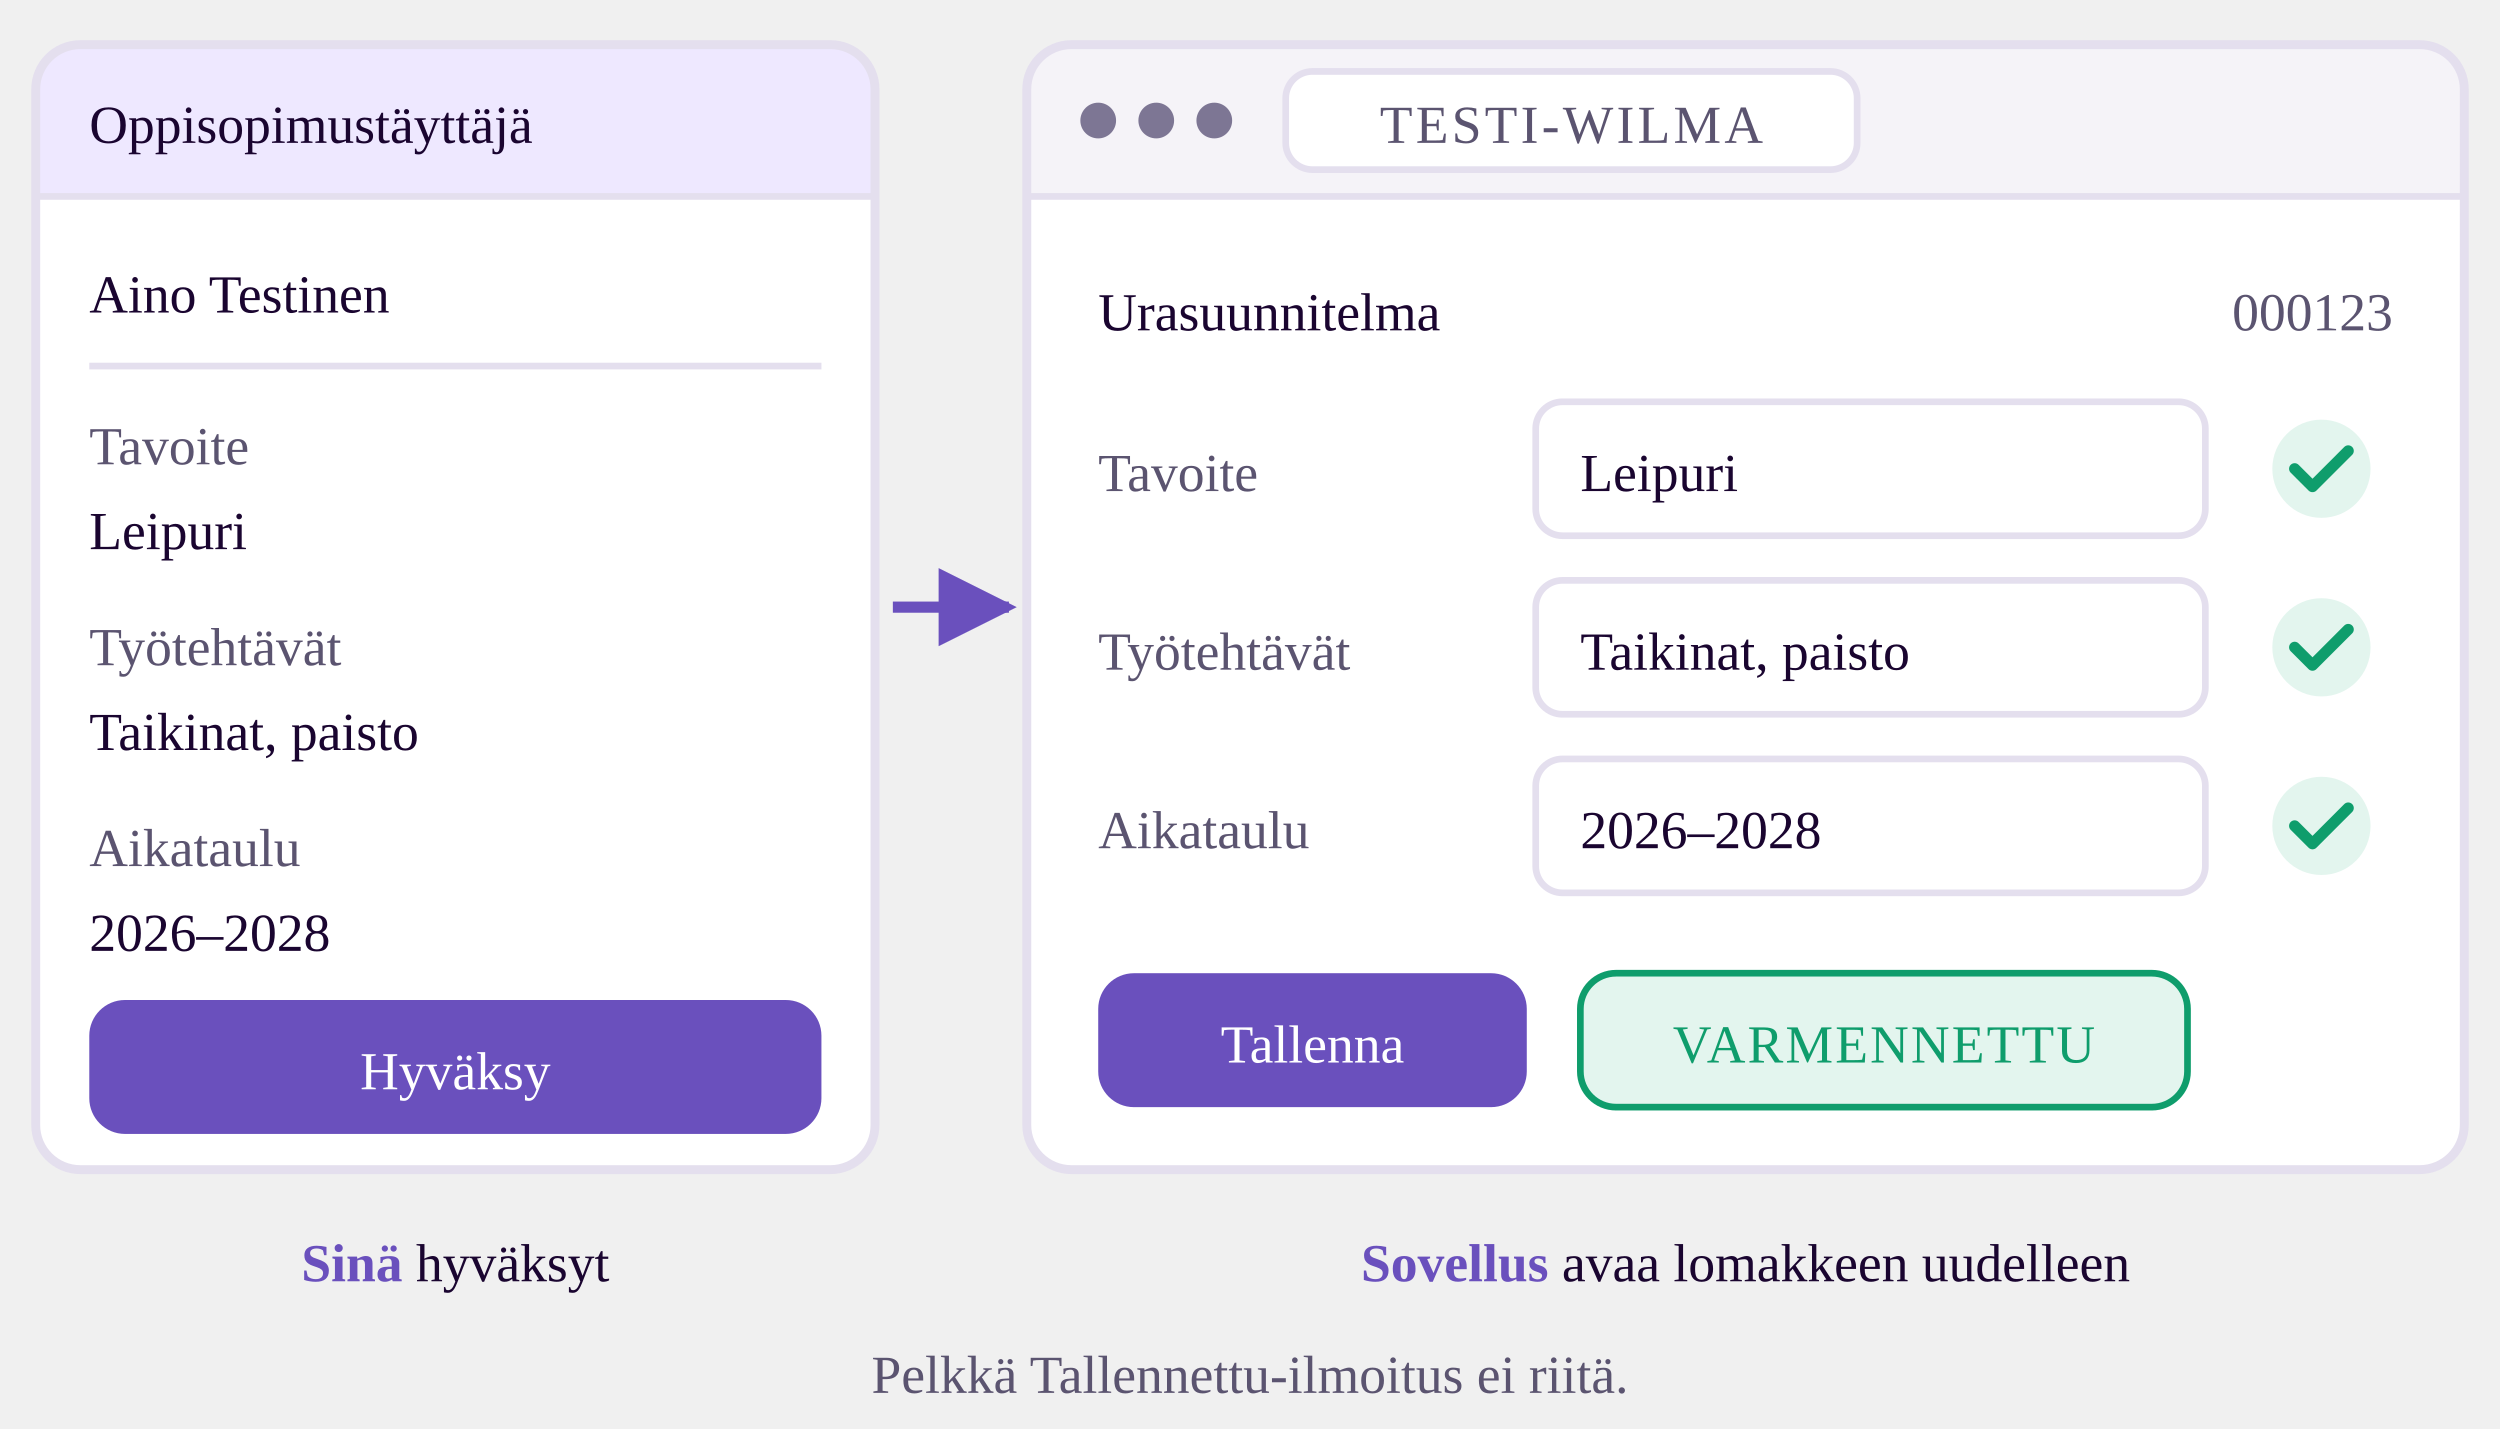
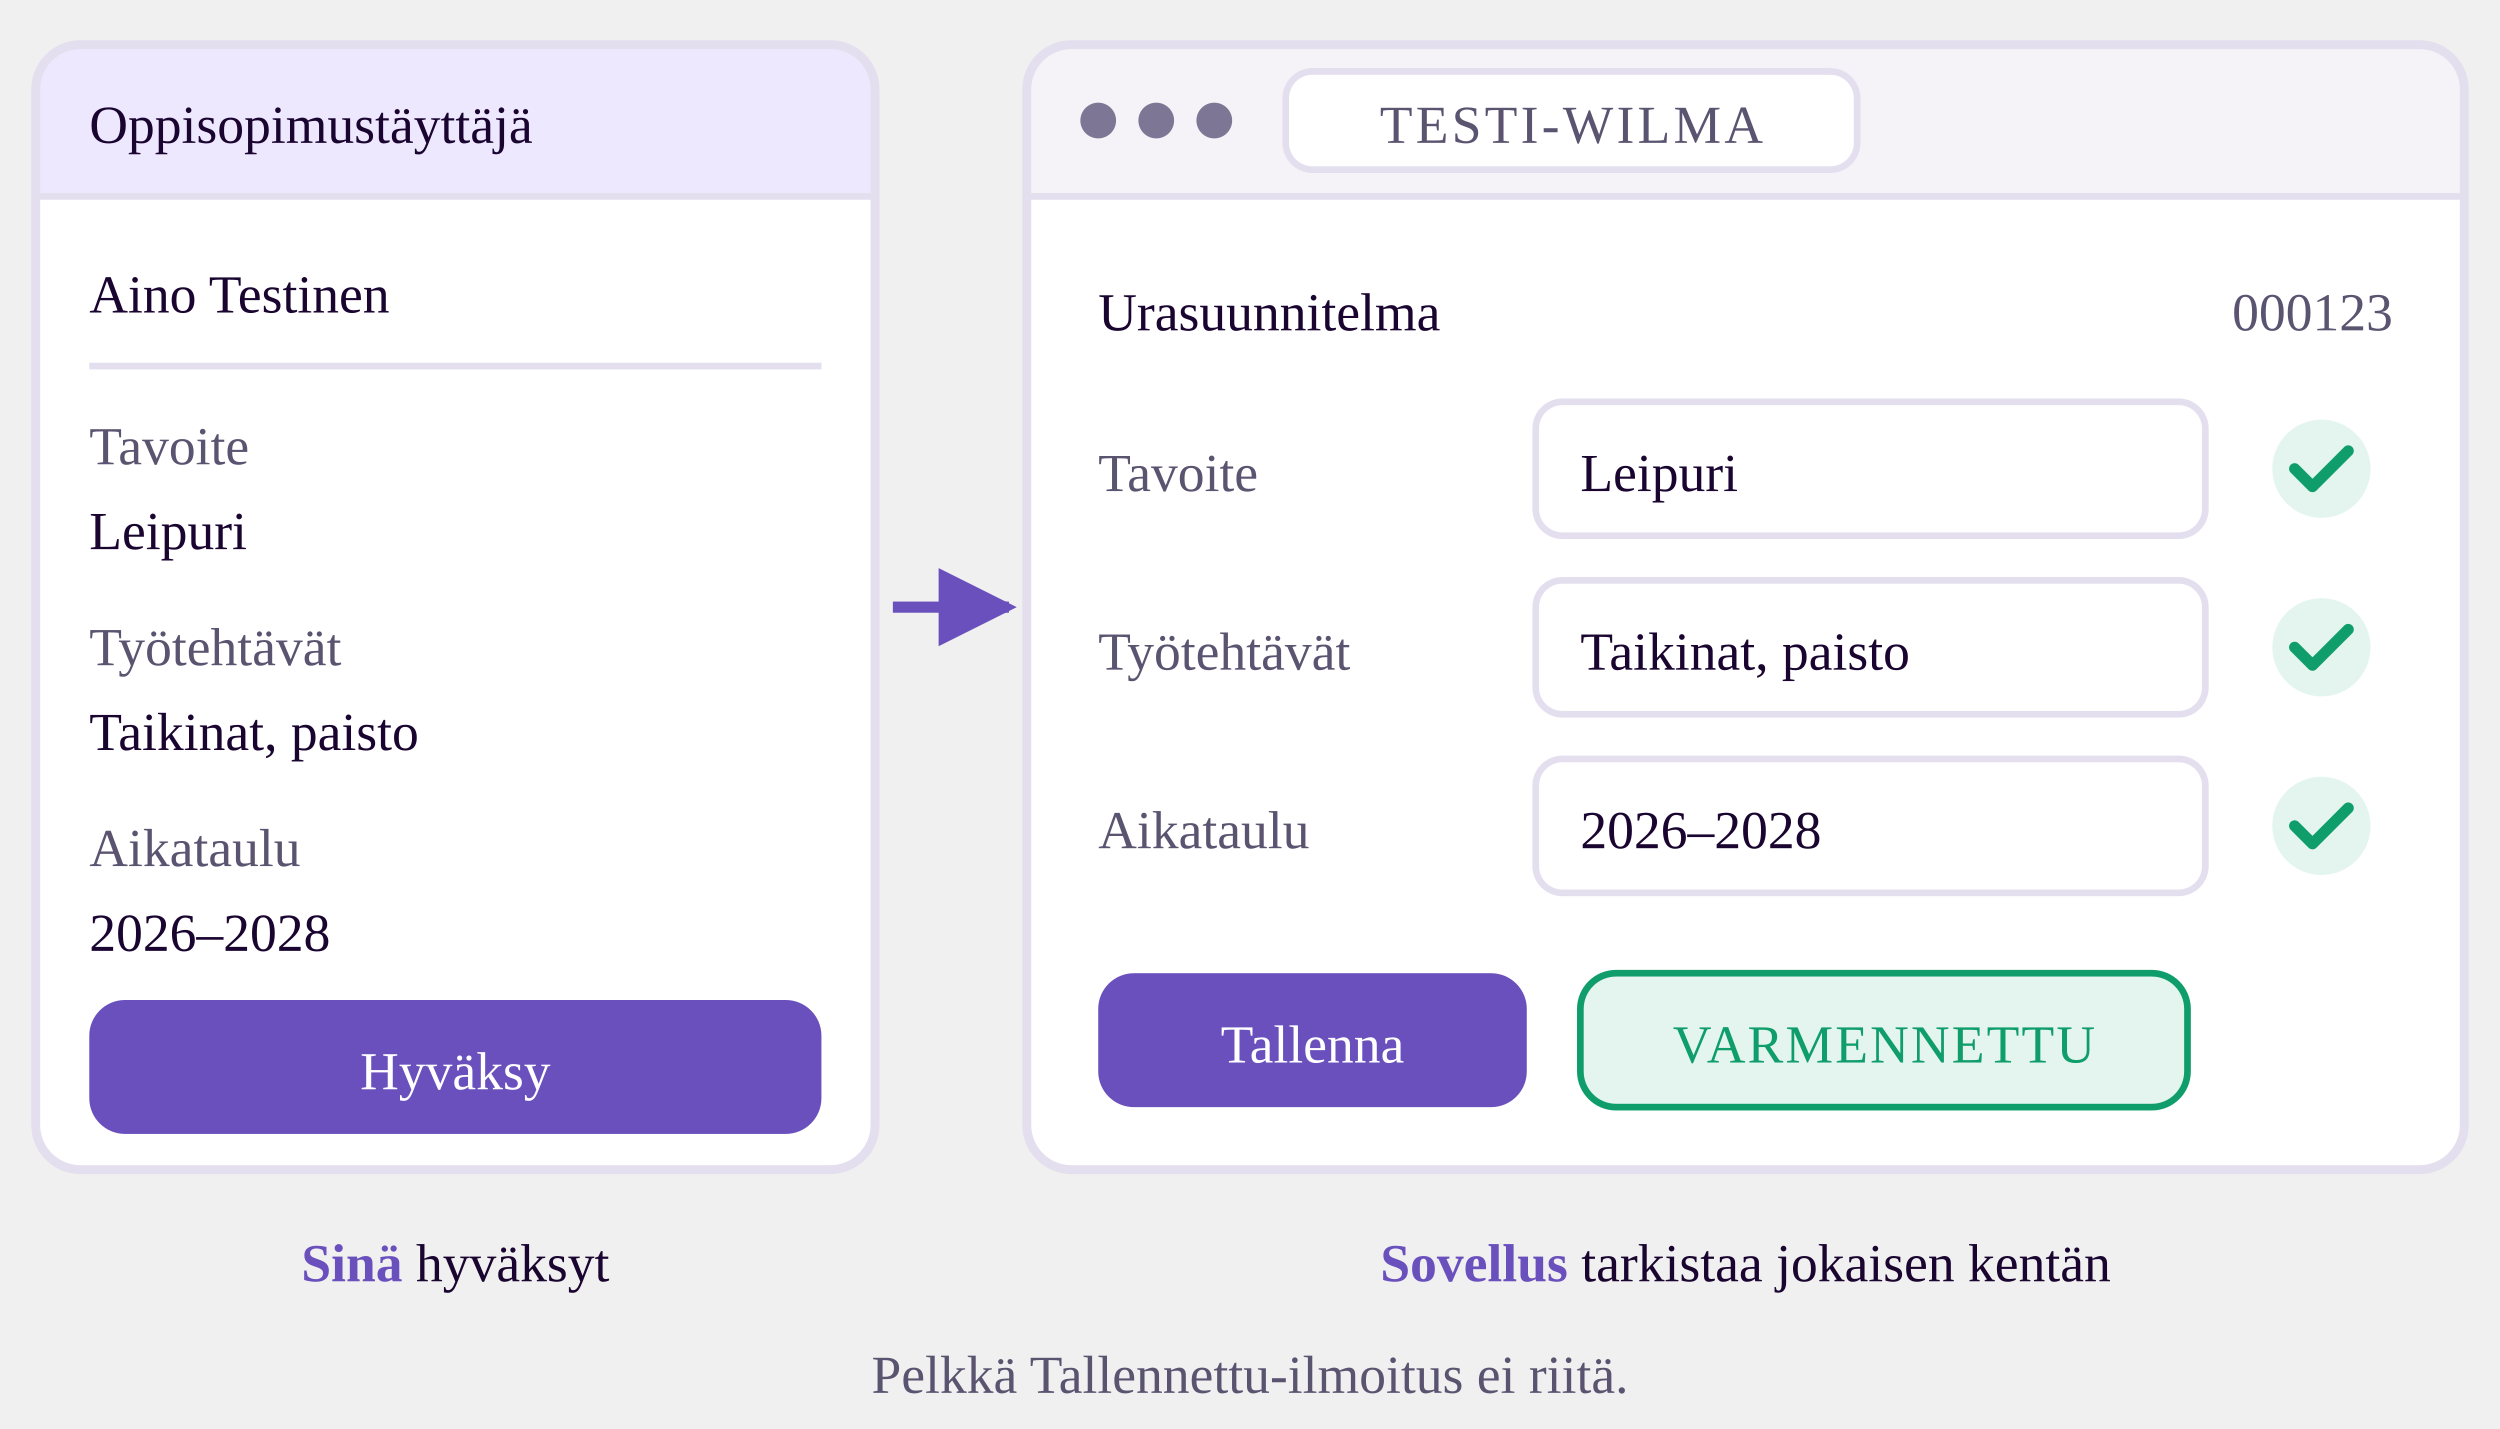
<svg xmlns="http://www.w3.org/2000/svg" class="anim anim-tallennus" viewBox="0 0 560 320" role="img" aria-labelledby="tallennus-title">
  <style>
    .anim-tallennus .ikkuna { fill: #FFFFFF; }
    .anim-tallennus .reuna { fill: none; stroke: #E4DFEE; stroke-width: 2; }
    .anim-tallennus .palkki-sovellus { fill: #EEE8FF; }
    .anim-tallennus .palkki-selain { fill: #F5F3F8; }
    .anim-tallennus .erotin { fill: none; stroke: #E4DFEE; stroke-width: 1.5; }
    .anim-tallennus .piste { fill: #7D7694; }
    .anim-tallennus .otsikko { fill: #1A0530; font: 600 15px var(--sans, sans-serif); }
    .anim-tallennus .lomake { fill: #1A0530; font: 600 17px var(--sans, sans-serif); }
    .anim-tallennus .tunniste { fill: #5B5470; font: 500 15px var(--mono, monospace); text-anchor: end; }
    .anim-tallennus .kentta { fill: #5B5470; font: 500 15px var(--sans, sans-serif); }
    .anim-tallennus .arvo { fill: #1A0530; font: 600 15px var(--sans, sans-serif); }
    .anim-tallennus .testi rect { fill: #FFFFFF; stroke: #E4DFEE; stroke-width: 1.5; }
    .anim-tallennus .testi text { fill: #5B5470; font: 500 15px var(--mono, monospace); letter-spacing: 0.06em; text-anchor: middle; }
    .anim-tallennus .syote { fill: #FFFFFF; stroke: #E4DFEE; stroke-width: 1.5; }
    .anim-tallennus .painike rect { fill: #6A50BD; }
    .anim-tallennus .painike text { fill: #FFFFFF; font: 600 15px var(--sans, sans-serif); text-anchor: middle; }
    .anim-tallennus .ok circle { fill: #E3F5EE; }
    .anim-tallennus .ok path { fill: none; stroke: #0F9D6C; stroke-width: 2.5; stroke-linecap: round; stroke-linejoin: round; }
    .anim-tallennus .ilmoitus rect { fill: #F5F3F8; stroke: #E4DFEE; stroke-width: 1.5; }
    .anim-tallennus .ilmoitus text { fill: #5B5470; font: 500 15px var(--sans, sans-serif); text-anchor: middle; }
    .anim-tallennus .tekija { fill: #1A0530; font: 500 15px var(--sans, sans-serif); text-anchor: middle; }
    .anim-tallennus .kuka { fill: #6A50BD; font-weight: 600; }
    .anim-tallennus .varmennettu rect { fill: #E3F5EE; stroke: #0F9D6C; stroke-width: 1.5; }
    .anim-tallennus .varmennettu text { fill: #0F9D6C; font: 600 15px var(--sans, sans-serif); letter-spacing: 0.04em; text-anchor: middle; }
    .anim-tallennus .selite { fill: #5B5470; font: 500 15px var(--sans, sans-serif); text-anchor: middle; }
    .anim-tallennus .viiva { fill: none; stroke: #6A50BD; stroke-width: 2.5; animation: tallennus-viiva 12s infinite; }

    /* Tahti 1: sinä hyväksyt */
    .anim-tallennus .k-hyvaksyt { animation: tallennus-k-hyvaksyt 12s infinite; }
    .anim-tallennus .hyvaksy { animation: tallennus-paina-1 12s infinite; }
    .anim-tallennus .hyvaksy rect { animation: tallennus-vari-1 12s infinite; }
    /* Tahti 2: sovellus täyttää (teksti on välivaihe) */
    .anim-tallennus .k-tayttaa { opacity: 0; animation: tallennus-k-tayttaa 12s infinite; }
    .anim-tallennus .s1 { animation: tallennus-kohdistus-1 12s infinite; }
    .anim-tallennus .s2 { animation: tallennus-kohdistus-2 12s infinite; }
    .anim-tallennus .s3 { animation: tallennus-kohdistus-3 12s infinite; }
    .anim-tallennus .a1 { animation: tallennus-arvo-1 12s infinite; }
    .anim-tallennus .a2 { animation: tallennus-arvo-2 12s infinite; }
    .anim-tallennus .a3 { animation: tallennus-arvo-3 12s infinite; }
    /* Tahti 3: sovellus tallentaa (teksti ja Tallennettu-ilmoitus ovat välivaiheita) */
    .anim-tallennus .k-tallentaa { opacity: 0; animation: tallennus-k-tallentaa 12s infinite; }
    .anim-tallennus .tallenna { animation: tallennus-paina-2 12s infinite; }
    .anim-tallennus .tallenna rect { animation: tallennus-vari-2 12s infinite; }
    .anim-tallennus .ilmoitus { opacity: 0; animation: tallennus-ilmoitus 12s infinite; }
-     /* Tahti 4: sovellus avaa lomakkeen uudelleen, tarkistusmerkit */
-     .anim-tallennus .k-avaa { animation: tallennus-k-avaa 12s infinite; }
+     /* Tahti 4: sovellus avaa lomakkeen uudelleen (välivaihe) ja tarkistaa jokaisen kentän */
+     .anim-tallennus .k-avaa { opacity: 0; animation: tallennus-k-avaa 12s infinite; }
+     .anim-tallennus .k-tarkistaa { animation: tallennus-k-tarkistaa 12s infinite; }
    .anim-tallennus .ok1 { animation: tallennus-ok-1 12s infinite; }
    .anim-tallennus .ok2 { animation: tallennus-ok-2 12s infinite; }
    .anim-tallennus .ok3 { animation: tallennus-ok-3 12s infinite; }
    /* Tahti 5: varmennettu */
    .anim-tallennus .varmennettu { animation: tallennus-varmennettu 12s infinite; }

    @keyframes tallennus-paina-1 {
      0%, 6% { transform: translateY(0); }
      7%, 10% { transform: translateY(2px); }
      12%, 100% { transform: translateY(0); }
    }
    @keyframes tallennus-vari-1 {
      0%, 6% { fill: #6A50BD; }
      7%, 10% { fill: #1A0530; }
      12%, 100% { fill: #6A50BD; }
    }
    @keyframes tallennus-viiva {
      0%, 9% { opacity: 0.25; }
      12%, 96% { opacity: 1; }
      100% { opacity: 0.25; }
    }
    @keyframes tallennus-kohdistus-1 {
      0%, 15% { stroke: #E4DFEE; }
      16%, 21% { stroke: #6A50BD; }
      23%, 100% { stroke: #E4DFEE; }
    }
    @keyframes tallennus-kohdistus-2 {
      0%, 22% { stroke: #E4DFEE; }
      23%, 28% { stroke: #6A50BD; }
      30%, 100% { stroke: #E4DFEE; }
    }
    @keyframes tallennus-kohdistus-3 {
      0%, 29% { stroke: #E4DFEE; }
      30%, 35% { stroke: #6A50BD; }
      37%, 100% { stroke: #E4DFEE; }
    }
    @keyframes tallennus-arvo-1 {
      0%, 16% { opacity: 0; transform: translateX(-6px); }
      18%, 96% { opacity: 1; transform: translateX(0); }
      100% { opacity: 0; transform: translateX(0); }
    }
    @keyframes tallennus-arvo-2 {
      0%, 23% { opacity: 0; transform: translateX(-6px); }
      25%, 96% { opacity: 1; transform: translateX(0); }
      100% { opacity: 0; transform: translateX(0); }
    }
    @keyframes tallennus-arvo-3 {
      0%, 30% { opacity: 0; transform: translateX(-6px); }
      32%, 96% { opacity: 1; transform: translateX(0); }
      100% { opacity: 0; transform: translateX(0); }
    }
    @keyframes tallennus-paina-2 {
      0%, 38% { transform: translateY(0); }
      39%, 42% { transform: translateY(2px); }
      44%, 100% { transform: translateY(0); }
    }
    @keyframes tallennus-vari-2 {
      0%, 38% { fill: #6A50BD; }
      39%, 42% { fill: #1A0530; }
      44%, 100% { fill: #6A50BD; }
    }
    @keyframes tallennus-ilmoitus {
      0%, 43% { opacity: 0; }
-       45%, 54% { opacity: 1; }
-       56%, 100% { opacity: 0; }
+       45%, 51% { opacity: 1; }
+       53%, 100% { opacity: 0; }
    }
    @keyframes tallennus-k-hyvaksyt {
      0%, 3% { opacity: 0; transform: translateY(4px); }
      5%, 96% { opacity: 1; transform: translateY(0); }
      100% { opacity: 0; transform: translateY(0); }
    }
    @keyframes tallennus-k-tayttaa {
      0%, 13% { opacity: 0; transform: translateY(4px); }
      15%, 35% { opacity: 1; transform: translateY(0); }
      37%, 100% { opacity: 0; transform: translateY(0); }
    }
    @keyframes tallennus-k-tallentaa {
      0%, 36% { opacity: 0; transform: translateY(4px); }
-       38%, 54% { opacity: 1; transform: translateY(0); }
-       56%, 100% { opacity: 0; transform: translateY(0); }
+       38%, 50% { opacity: 1; transform: translateY(0); }
+       52%, 100% { opacity: 0; transform: translateY(0); }
    }
    @keyframes tallennus-k-avaa {
-       0%, 55% { opacity: 0; transform: translateY(4px); }
-       57%, 96% { opacity: 1; transform: translateY(0); }
+       0%, 51% { opacity: 0; transform: translateY(4px); }
+       53%, 61% { opacity: 1; transform: translateY(0); }
+       63%, 100% { opacity: 0; transform: translateY(0); }
+     }
+     @keyframes tallennus-k-tarkistaa {
+       0%, 62% { opacity: 0; transform: translateY(4px); }
+       64%, 96% { opacity: 1; transform: translateY(0); }
      100% { opacity: 0; transform: translateY(0); }
    }
    @keyframes tallennus-ok-1 {
-       0%, 61% { opacity: 0; transform: translateY(4px); }
-       63%, 96% { opacity: 1; transform: translateY(0); }
+       0%, 64% { opacity: 0; transform: translateY(4px); }
+       66%, 96% { opacity: 1; transform: translateY(0); }
      100% { opacity: 0; transform: translateY(0); }
    }
    @keyframes tallennus-ok-2 {
-       0%, 66% { opacity: 0; transform: translateY(4px); }
-       68%, 96% { opacity: 1; transform: translateY(0); }
+       0%, 69% { opacity: 0; transform: translateY(4px); }
+       71%, 96% { opacity: 1; transform: translateY(0); }
      100% { opacity: 0; transform: translateY(0); }
    }
    @keyframes tallennus-ok-3 {
-       0%, 71% { opacity: 0; transform: translateY(4px); }
-       73%, 96% { opacity: 1; transform: translateY(0); }
+       0%, 74% { opacity: 0; transform: translateY(4px); }
+       76%, 96% { opacity: 1; transform: translateY(0); }
      100% { opacity: 0; transform: translateY(0); }
    }
    @keyframes tallennus-varmennettu {
-       0%, 79% { opacity: 0; transform: translateY(4px); }
-       81%, 96% { opacity: 1; transform: translateY(0); }
+       0%, 80% { opacity: 0; transform: translateY(4px); }
+       82%, 96% { opacity: 1; transform: translateY(0); }
      100% { opacity: 0; transform: translateY(0); }
    }
    @media (prefers-reduced-motion: reduce) {
      .anim-tallennus * { animation: none !important; }
    }
  </style>
  <defs>
    <marker id="tallennus-nuoli" viewBox="0 0 10 10" refX="9" refY="5" markerWidth="7" markerHeight="7" orient="auto-start-reverse">
      <path d="M0,0 L10,5 L0,10 z" fill="#6A50BD" />
    </marker>
  </defs>
  <rect class="ikkuna" x="8" y="10" width="188" height="252" rx="10" />
  <path class="palkki-sovellus" d="M8 44 V20 Q8 10 18 10 H186 Q196 10 196 20 V44 Z" />
  <path class="erotin" d="M8 44 H196" />
  <rect class="reuna" x="8" y="10" width="188" height="252" rx="10" />
  <text class="otsikko" x="20" y="32">Oppisopimustäyttäjä</text>
  <text class="otsikko" x="20" y="70">Aino Testinen</text>
  <path class="erotin" d="M20 82 H184" />
  <text class="kentta" x="20" y="104">Tavoite</text>
  <text class="arvo" x="20" y="123">Leipuri</text>
  <text class="kentta" x="20" y="149">Työtehtävät</text>
  <text class="arvo" x="20" y="168">Taikinat, paisto</text>
  <text class="kentta" x="20" y="194">Aikataulu</text>
  <text class="arvo" x="20" y="213">2026–2028</text>
  <g class="painike hyvaksy">
    <rect x="20" y="224" width="164" height="30" rx="8" />
    <text x="102" y="244">Hyväksy</text>
  </g>
  <path class="viiva" d="M200 136 H226" marker-end="url(#tallennus-nuoli)" />
  <rect class="ikkuna" x="230" y="10" width="322" height="252" rx="10" />
  <path class="palkki-selain" d="M230 44 V20 Q230 10 240 10 H542 Q552 10 552 20 V44 Z" />
  <path class="erotin" d="M230 44 H552" />
  <rect class="reuna" x="230" y="10" width="322" height="252" rx="10" />
  <circle class="piste" cx="246" cy="27" r="4" />
  <circle class="piste" cx="259" cy="27" r="4" />
  <circle class="piste" cx="272" cy="27" r="4" />
  <g class="testi">
    <rect x="288" y="16" width="128" height="22" rx="6" />
    <text x="352" y="32">TESTI-WILMA</text>
  </g>
  <text class="lomake" x="246" y="74">Urasuunnitelma</text>
  <text class="tunniste" x="536" y="74">000123</text>
  <text class="kentta" x="246" y="110">Tavoite</text>
  <text class="kentta" x="246" y="150">Työtehtävät</text>
  <text class="kentta" x="246" y="190">Aikataulu</text>
  <rect class="syote s1" x="344" y="90" width="150" height="30" rx="6" />
  <rect class="syote s2" x="344" y="130" width="150" height="30" rx="6" />
  <rect class="syote s3" x="344" y="170" width="150" height="30" rx="6" />
  <text class="arvo a1" x="354" y="110">Leipuri</text>
  <text class="arvo a2" x="354" y="150">Taikinat, paisto</text>
  <text class="arvo a3" x="354" y="190">2026–2028</text>
  <g class="ok ok1">
    <circle cx="520" cy="105" r="11" />
    <path d="M514 105 l4 4 l8 -8" />
  </g>
  <g class="ok ok2">
    <circle cx="520" cy="145" r="11" />
    <path d="M514 145 l4 4 l8 -8" />
  </g>
  <g class="ok ok3">
    <circle cx="520" cy="185" r="11" />
    <path d="M514 185 l4 4 l8 -8" />
  </g>
  <g class="painike tallenna">
    <rect x="246" y="218" width="96" height="30" rx="8" />
    <text x="294" y="238">Tallenna</text>
  </g>
  <g class="ilmoitus">
    <rect x="354" y="218" width="104" height="30" rx="8" />
    <text x="406" y="238">Tallennettu</text>
  </g>
  <g class="varmennettu">
    <rect x="354" y="218" width="136" height="30" rx="8" />
    <text x="422" y="238">VARMENNETTU</text>
  </g>
  <text class="tekija k-hyvaksyt" x="102" y="287">
    <tspan class="kuka">Sinä</tspan> hyväksyt</text>
  <text class="tekija k-tayttaa" x="391" y="287">
    <tspan class="kuka">Sovellus</tspan> täyttää lomakkeen</text>
  <text class="tekija k-tallentaa" x="391" y="287">
    <tspan class="kuka">Sovellus</tspan> tallentaa</text>
  <text class="tekija k-avaa" x="391" y="287">
    <tspan class="kuka">Sovellus</tspan> avaa lomakkeen uudelleen</text>
+   <text class="tekija k-tarkistaa" x="391" y="287">
+     <tspan class="kuka">Sovellus</tspan> tarkistaa jokaisen kentän</text>
  <text class="selite" x="280" y="312">Pelkkä Tallennettu-ilmoitus ei riitä.</text>
</svg>
